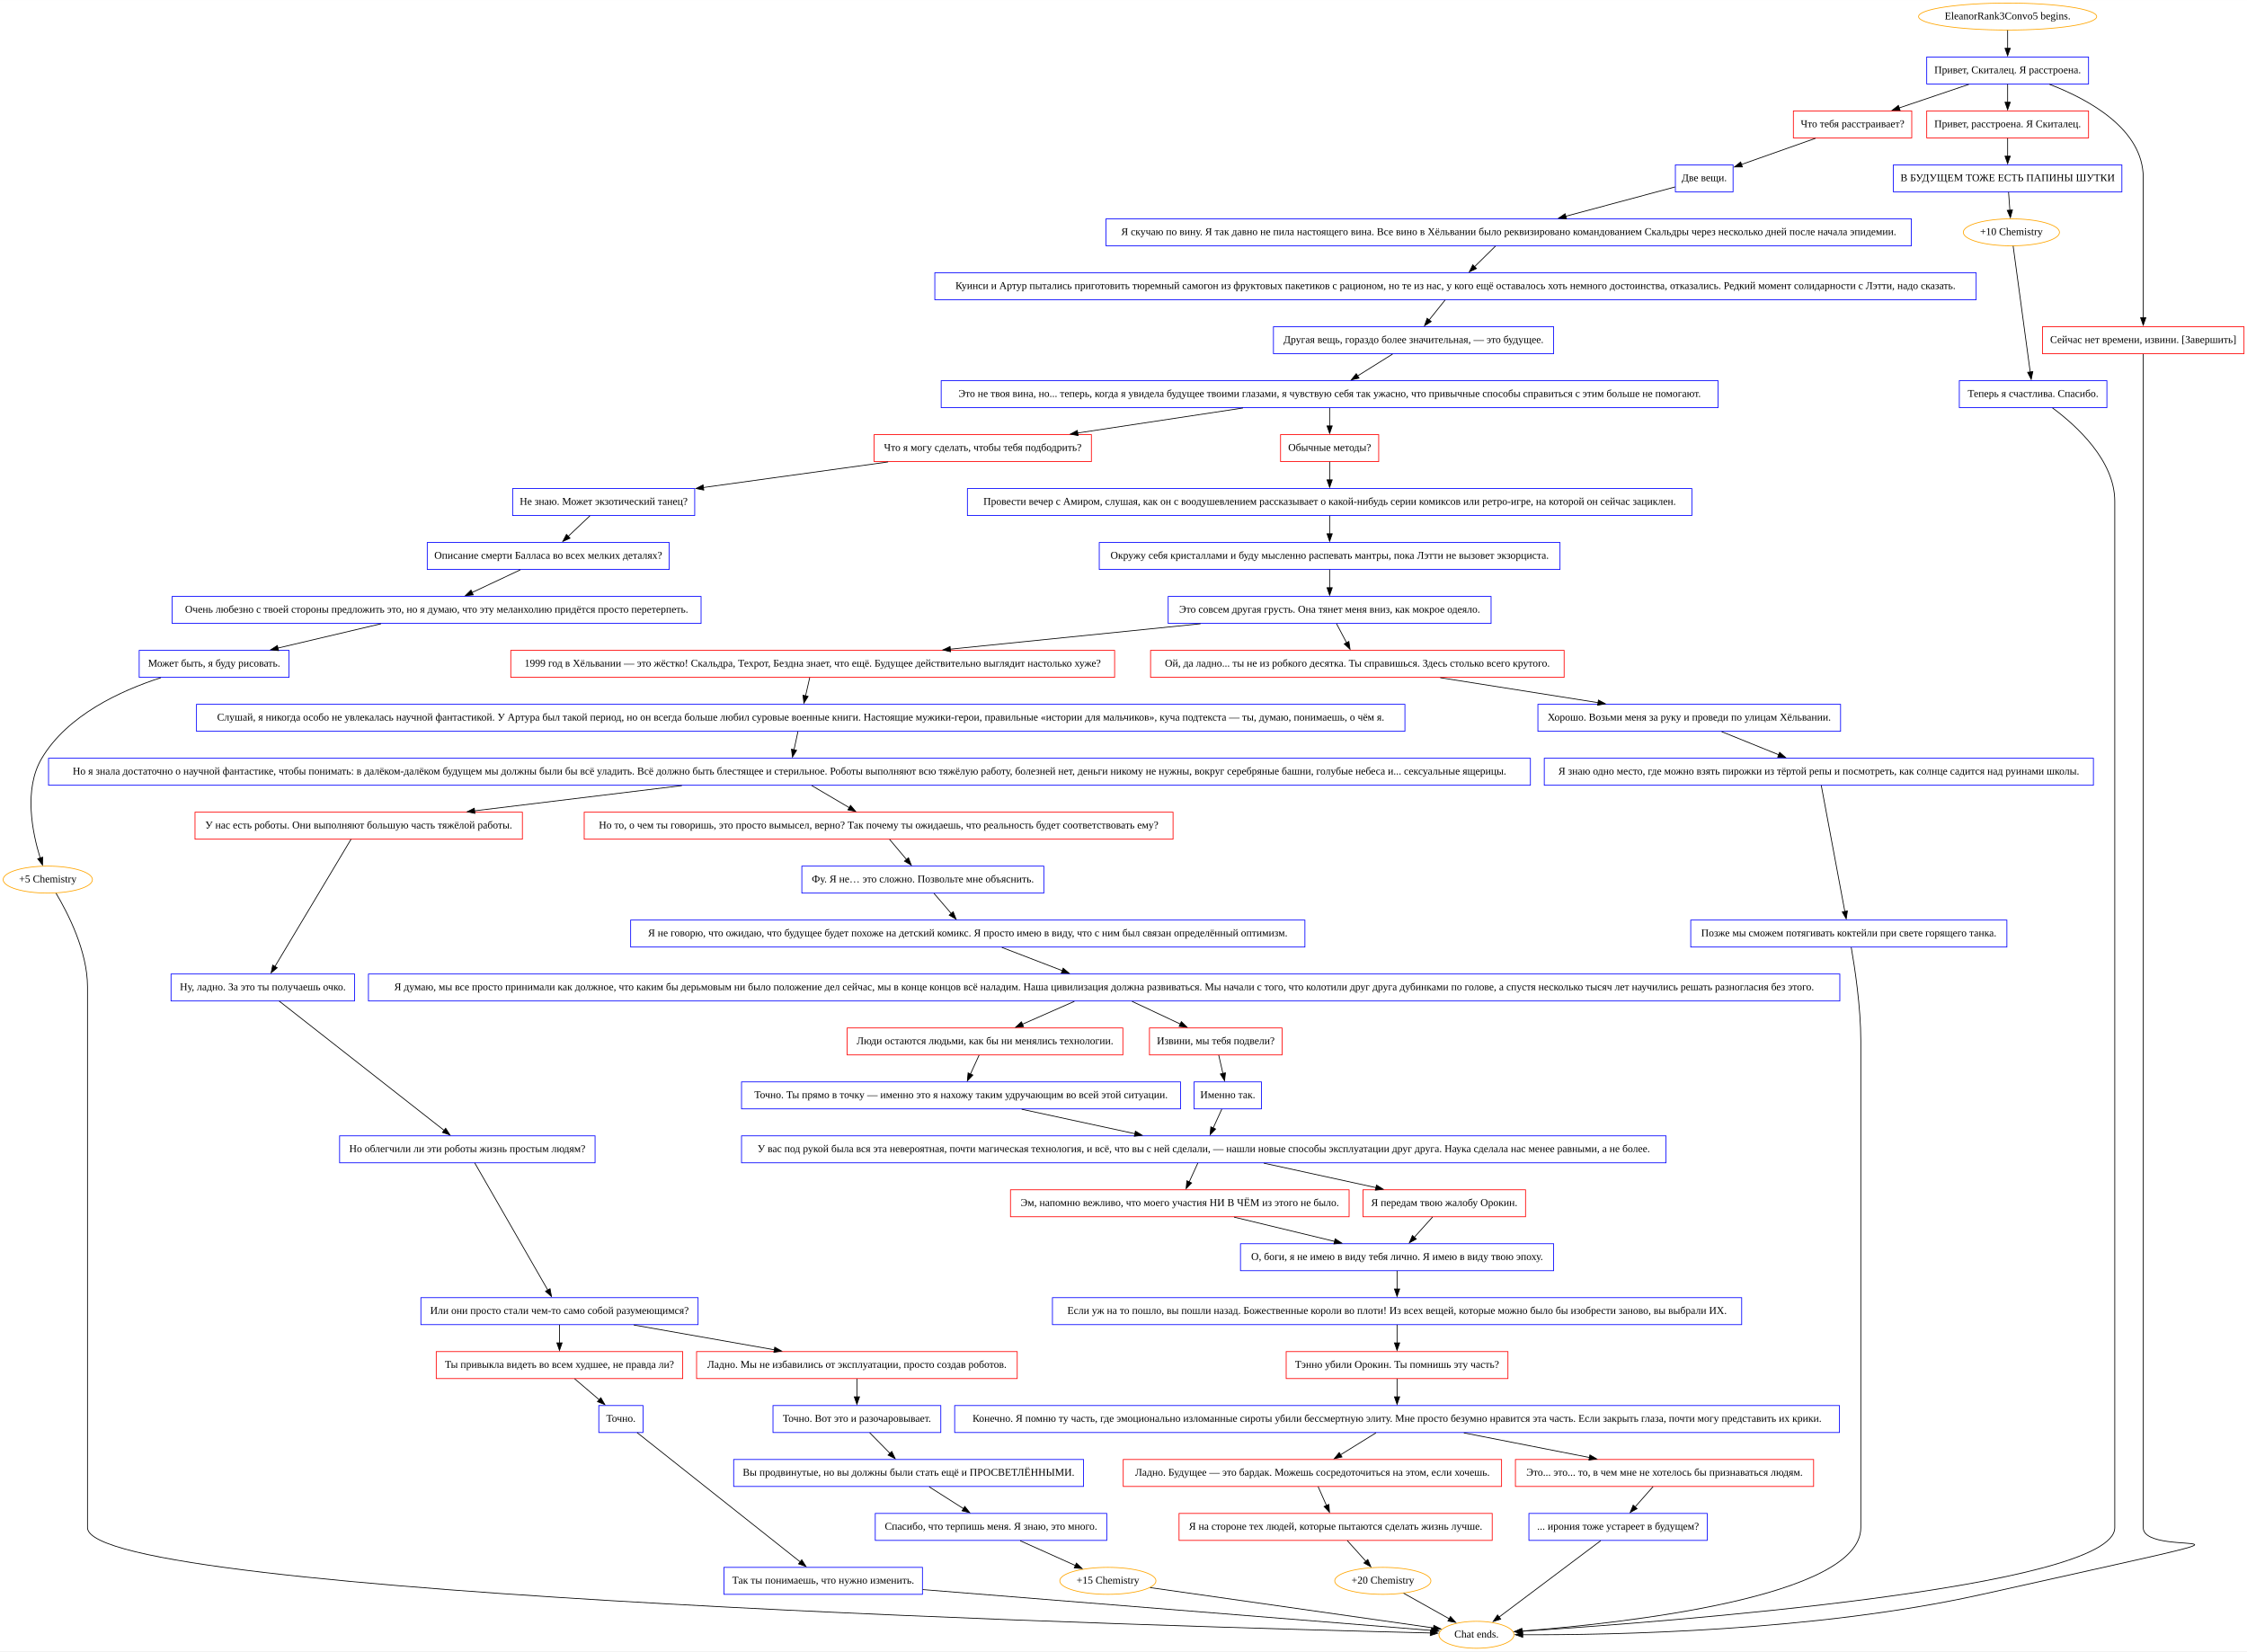
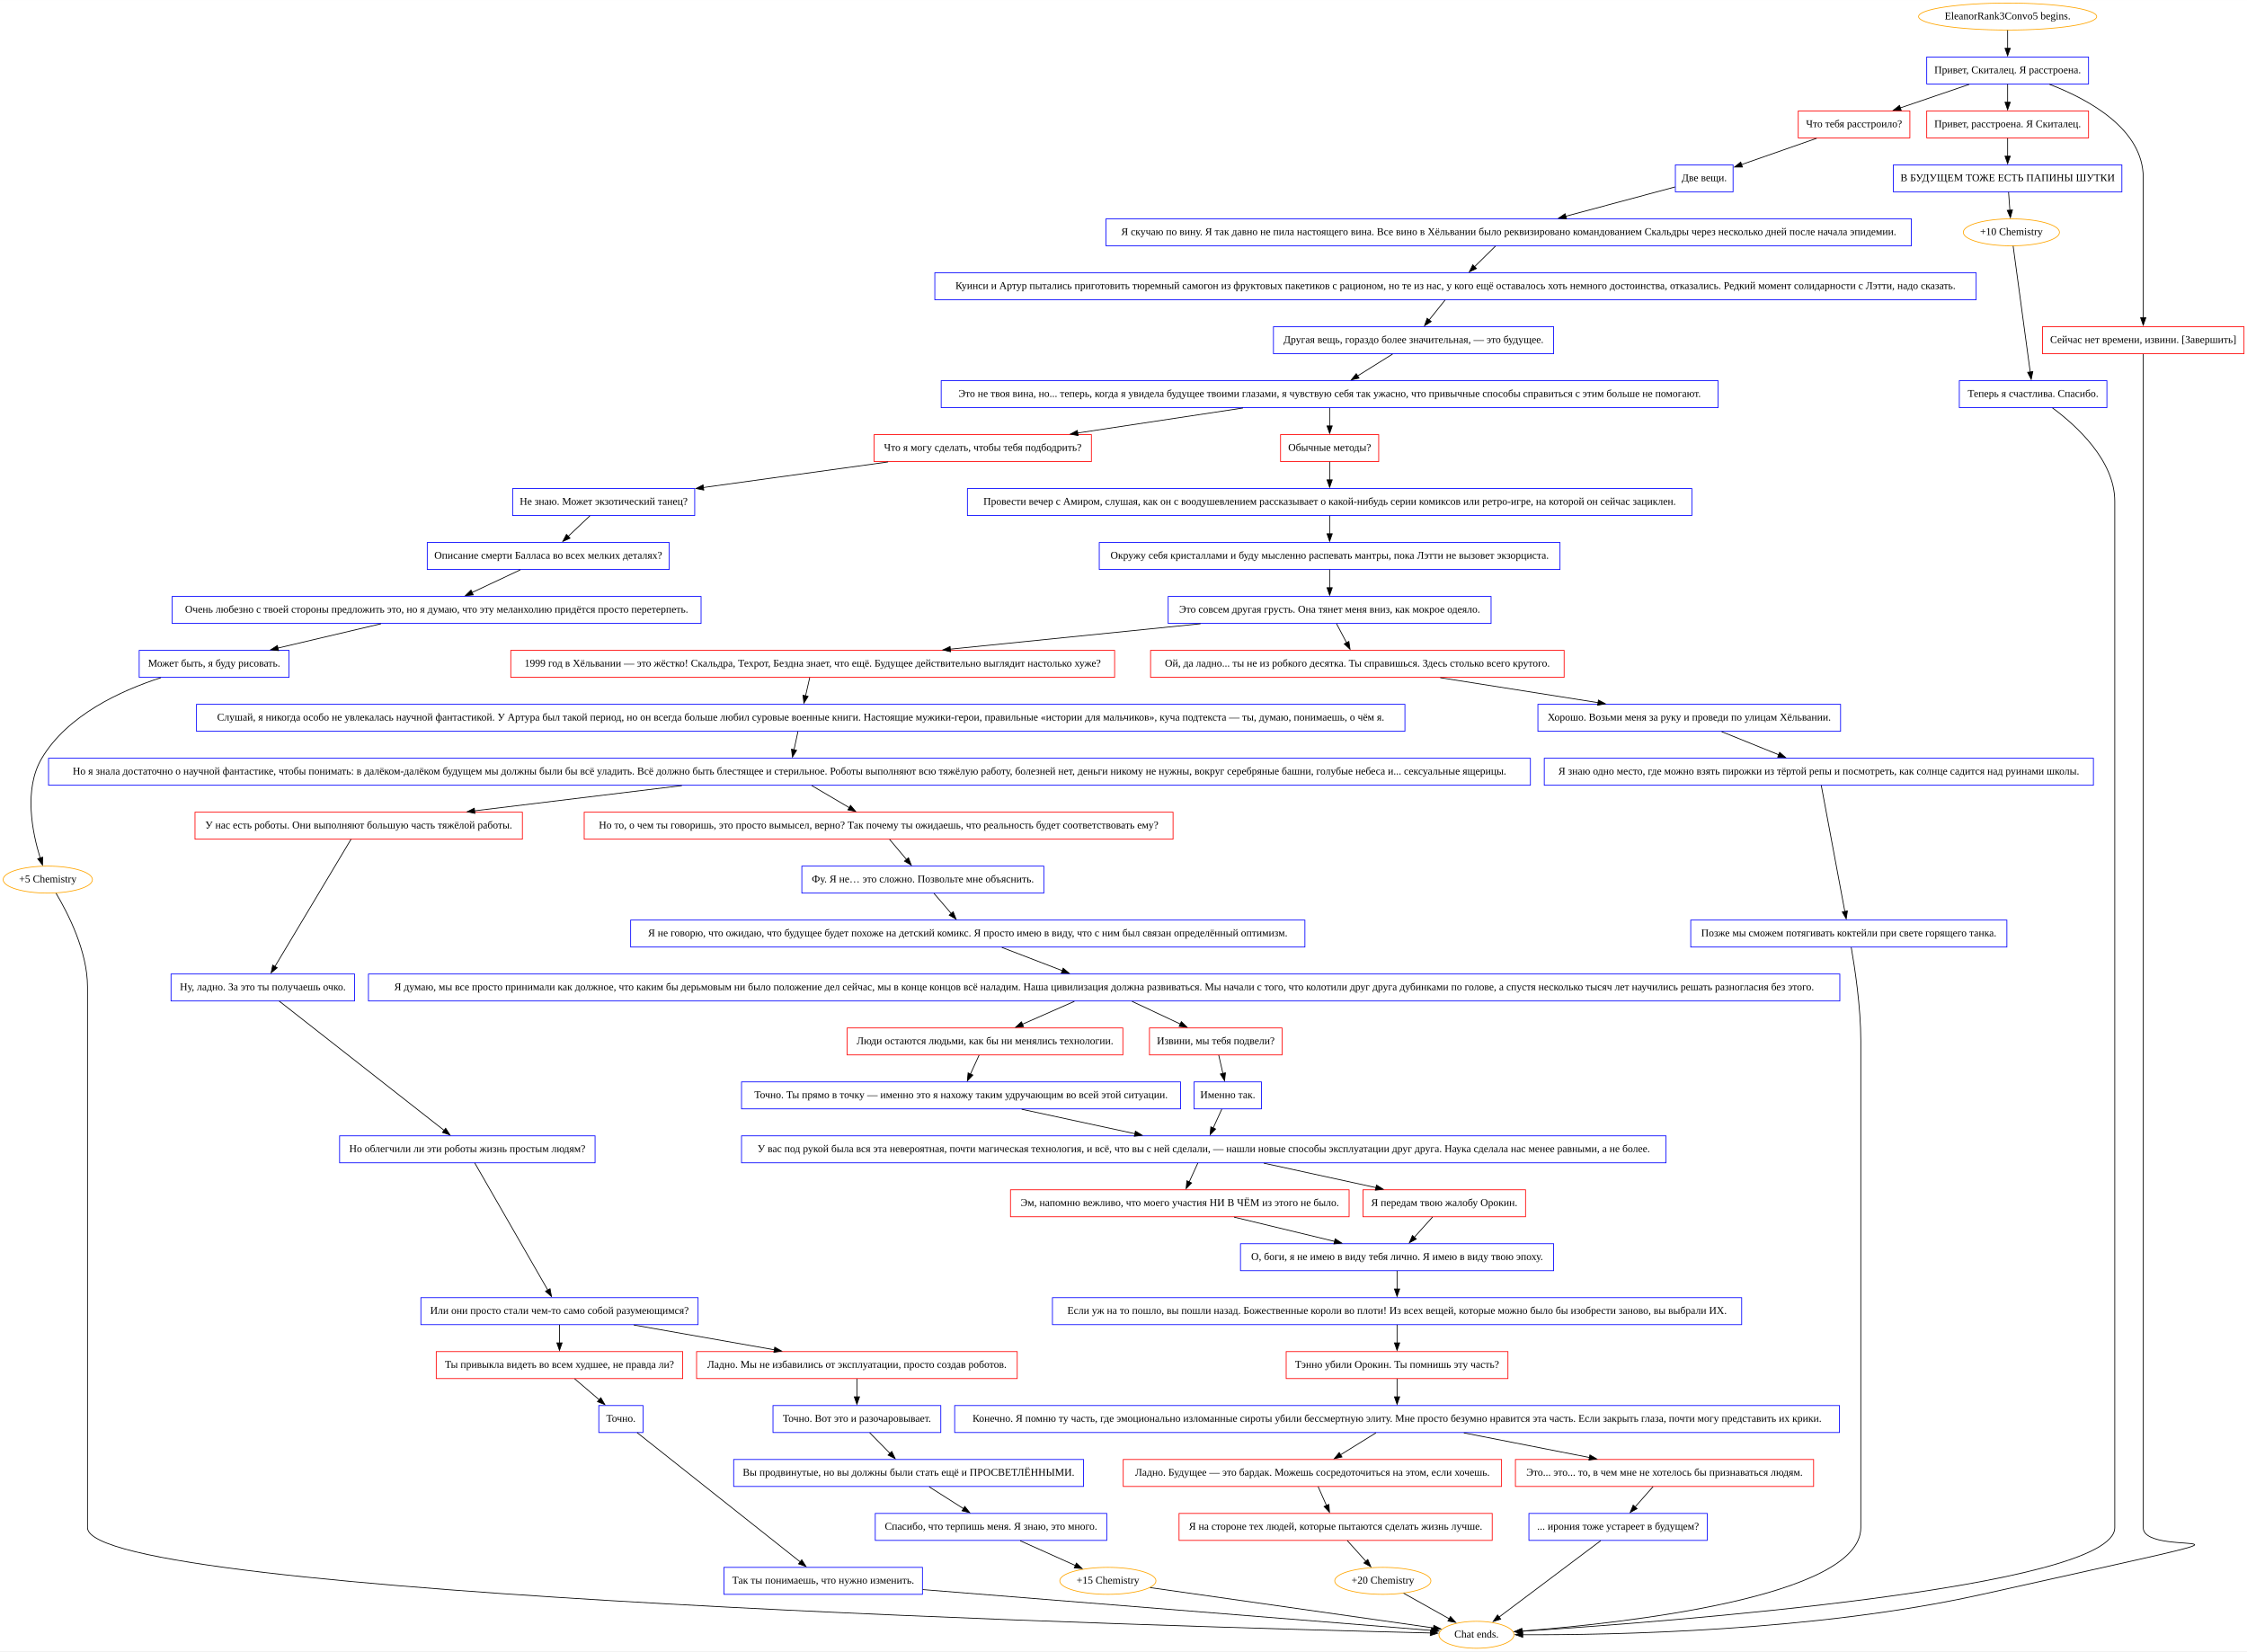
<svg xmlns="http://www.w3.org/2000/svg" width="2999pt" height="2204pt" viewBox="0.00 0.00 2999.29 2204.00">
  <g id="graph0" class="graph" transform="scale(1 1) rotate(0) translate(4 2200)">
    <polygon fill="white" stroke="none" points="-4,4 -4,-2200 2995.29,-2200 2995.29,4 -4,4" />
    <g id="node1" class="node">
      <ellipse fill="none" stroke="orange" cx="2675.79" cy="-2178" rx="118.88" ry="18" />
      <text text-anchor="middle" x="2675.79" y="-2174.3" font-family="Times New Roman,serif" font-size="14.00">EleanorRank3Convo5 begins.</text>
    </g>
    <g id="node2" class="node">
      <polygon fill="none" stroke="blue" points="2783.79,-2124 2567.79,-2124 2567.79,-2088 2783.79,-2088 2783.79,-2124" />
      <text text-anchor="middle" x="2675.79" y="-2102.3" font-family="Times New Roman,serif" font-size="14.00">Привет, Скиталец. Я расстроена.</text>
    </g>
    <g id="edge1" class="edge">
      <path fill="none" stroke="black" d="M2675.79,-2159.7C2675.79,-2152.41 2675.79,-2143.73 2675.79,-2135.54" />
      <polygon fill="black" stroke="black" points="2679.29,-2135.62 2675.79,-2125.62 2672.29,-2135.62 2679.29,-2135.62" />
    </g>
    <g id="node3" class="node">
-       <polygon fill="none" stroke="red" points="2547.79,-2052 2389.79,-2052 2389.79,-2016 2547.79,-2016 2547.79,-2052" />
-       <text text-anchor="middle" x="2468.79" y="-2030.3" font-family="Times New Roman,serif" font-size="14.00">Что тебя расстраивает?</text>
+       <polygon fill="none" stroke="red" points="2545.29,-2052 2396.29,-2052 2396.29,-2016 2545.29,-2016 2545.29,-2052" />
+       <text text-anchor="middle" x="2470.79" y="-2030.3" font-family="Times New Roman,serif" font-size="14.00">Что тебя расстроило?</text>
    </g>
    <g id="edge2" class="edge">
-       <path fill="none" stroke="black" d="M2624.09,-2087.52C2595.83,-2077.96 2560.62,-2066.05 2530.88,-2056" />
-       <polygon fill="black" stroke="black" points="2532.22,-2052.75 2521.63,-2052.87 2529.98,-2059.39 2532.22,-2052.75" />
+       <path fill="none" stroke="black" d="M2624.59,-2087.52C2596.6,-2077.96 2561.74,-2066.05 2532.28,-2056" />
+       <polygon fill="black" stroke="black" points="2533.73,-2052.79 2523.13,-2052.87 2531.46,-2059.41 2533.73,-2052.79" />
    </g>
    <g id="node4" class="node">
      <polygon fill="none" stroke="red" points="2783.79,-2052 2567.79,-2052 2567.79,-2016 2783.79,-2016 2783.79,-2052" />
      <text text-anchor="middle" x="2675.79" y="-2030.3" font-family="Times New Roman,serif" font-size="14.00">Привет, расстроена. Я Скиталец.</text>
    </g>
    <g id="edge3" class="edge">
      <path fill="none" stroke="black" d="M2675.79,-2087.7C2675.79,-2080.41 2675.79,-2071.73 2675.79,-2063.54" />
      <polygon fill="black" stroke="black" points="2679.29,-2063.62 2675.79,-2053.62 2672.29,-2063.62 2679.29,-2063.62" />
    </g>
    <g id="node5" class="node">
      <polygon fill="none" stroke="red" points="2991.29,-1764 2722.29,-1764 2722.29,-1728 2991.29,-1728 2991.29,-1764" />
      <text text-anchor="middle" x="2856.79" y="-1742.3" font-family="Times New Roman,serif" font-size="14.00">Сейчас нет времени, извини. [Завершить]</text>
    </g>
    <g id="edge4" class="edge">
      <path fill="none" stroke="black" d="M2731.58,-2087.61C2784.76,-2067.14 2856.79,-2027.5 2856.79,-1963 2856.79,-1963 2856.79,-1963 2856.79,-1889 2856.79,-1849.74 2856.79,-1804.38 2856.79,-1775.69" />
      <polygon fill="black" stroke="black" points="2860.29,-1776 2856.79,-1766 2853.29,-1776 2860.29,-1776" />
    </g>
    <g id="node6" class="node">
      <polygon fill="none" stroke="blue" points="2309.29,-1980 2232.29,-1980 2232.29,-1944 2309.29,-1944 2309.29,-1980" />
      <text text-anchor="middle" x="2270.79" y="-1958.3" font-family="Times New Roman,serif" font-size="14.00">Две вещи.</text>
    </g>
    <g id="edge5" class="edge">
-       <path fill="none" stroke="black" d="M2419.34,-2015.52C2389.15,-2004.84 2350.66,-1991.24 2320.43,-1980.55" />
-       <polygon fill="black" stroke="black" points="2321.72,-1977.29 2311.13,-1977.26 2319.39,-1983.89 2321.72,-1977.29" />
+       <path fill="none" stroke="black" d="M2420.84,-2015.52C2390.24,-2004.81 2351.21,-1991.14 2320.62,-1980.44" />
+       <polygon fill="black" stroke="black" points="2321.79,-1977.14 2311.2,-1977.14 2319.48,-1983.75 2321.79,-1977.14" />
    </g>
    <g id="node7" class="node">
      <polygon fill="none" stroke="blue" points="2828.29,-1980 2523.29,-1980 2523.29,-1944 2828.29,-1944 2828.29,-1980" />
      <text text-anchor="middle" x="2675.79" y="-1958.3" font-family="Times New Roman,serif" font-size="14.00">В БУДУЩЕМ ТОЖЕ ЕСТЬ ПАПИНЫ ШУТКИ</text>
    </g>
    <g id="edge6" class="edge">
      <path fill="none" stroke="black" d="M2675.79,-2015.7C2675.79,-2008.41 2675.79,-1999.73 2675.79,-1991.54" />
      <polygon fill="black" stroke="black" points="2679.29,-1991.62 2675.79,-1981.62 2672.29,-1991.62 2679.29,-1991.62" />
    </g>
    <g id="node8" class="node">
      <ellipse fill="none" stroke="orange" cx="1966.79" cy="-18" rx="50.09" ry="18" />
      <text text-anchor="middle" x="1966.79" y="-14.3" font-family="Times New Roman,serif" font-size="14.00">Chat ends.</text>
    </g>
    <g id="edge7" class="edge">
      <path fill="none" stroke="black" d="M2856.79,-1727.51C2856.79,-1700.71 2856.79,-1647.87 2856.79,-1603 2856.79,-1603 2856.79,-1603 2856.79,-161 2856.79,-115.46 3110.77,-176.59 2641.79,-72 2420.01,-22.54 2148.28,-17.55 2028.5,-18.08" />
      <polygon fill="black" stroke="black" points="2028.54,-14.58 2018.56,-18.14 2028.58,-21.58 2028.54,-14.58" />
    </g>
    <g id="node9" class="node">
      <polygon fill="none" stroke="blue" points="2547.29,-1908 1472.29,-1908 1472.29,-1872 2547.29,-1872 2547.29,-1908" />
      <text text-anchor="middle" x="2009.79" y="-1886.3" font-family="Times New Roman,serif" font-size="14.00">Я скучаю по вину. Я так давно не пила настоящего вина. Все вино в Хёльвании было реквизировано командованием Скальдры через несколько дней после начала эпидемии.</text>
    </g>
    <g id="edge8" class="edge">
      <path fill="none" stroke="black" d="M2232,-1950.6C2193.6,-1940.3 2133.77,-1924.25 2085.87,-1911.4" />
      <polygon fill="black" stroke="black" points="2086.93,-1908.06 2076.37,-1908.85 2085.12,-1914.83 2086.93,-1908.06" />
    </g>
    <g id="node10" class="node">
      <ellipse fill="none" stroke="orange" cx="2680.79" cy="-1890" rx="64.19" ry="18" />
      <text text-anchor="middle" x="2680.79" y="-1886.3" font-family="Times New Roman,serif" font-size="14.00">+10 Chemistry</text>
    </g>
    <g id="edge9" class="edge">
      <path fill="none" stroke="black" d="M2677.03,-1943.7C2677.55,-1936.41 2678.17,-1927.73 2678.76,-1919.54" />
      <polygon fill="black" stroke="black" points="2682.24,-1919.84 2679.47,-1909.61 2675.26,-1919.34 2682.24,-1919.84" />
    </g>
    <g id="node11" class="node">
      <polygon fill="none" stroke="blue" points="2633.79,-1836 1243.79,-1836 1243.79,-1800 2633.79,-1800 2633.79,-1836" />
      <text text-anchor="middle" x="1938.79" y="-1814.3" font-family="Times New Roman,serif" font-size="14.00">Куинси и Артур пытались приготовить тюремный самогон из фруктовых пакетиков с рационом, но те из нас, у кого ещё оставалось хоть немного достоинства, отказались. Редкий момент солидарности с Лэтти, надо сказать.</text>
    </g>
    <g id="edge10" class="edge">
      <path fill="none" stroke="black" d="M1992.24,-1871.7C1983.82,-1863.39 1973.56,-1853.28 1964.29,-1844.14" />
      <polygon fill="black" stroke="black" points="1966.8,-1841.7 1957.22,-1837.17 1961.88,-1846.68 1966.8,-1841.7" />
    </g>
    <g id="node12" class="node">
      <polygon fill="none" stroke="blue" points="2808.29,-1692 2611.29,-1692 2611.29,-1656 2808.29,-1656 2808.29,-1692" />
      <text text-anchor="middle" x="2709.79" y="-1670.3" font-family="Times New Roman,serif" font-size="14.00">Теперь я счастлива. Спасибо.</text>
    </g>
    <g id="edge11" class="edge">
      <path fill="none" stroke="black" d="M2683.12,-1871.85C2688.09,-1835.14 2699.81,-1748.66 2705.93,-1703.53" />
      <polygon fill="black" stroke="black" points="2709.38,-1704.11 2707.26,-1693.73 2702.44,-1703.17 2709.38,-1704.11" />
    </g>
    <g id="node13" class="node">
      <polygon fill="none" stroke="blue" points="2069.79,-1764 1695.79,-1764 1695.79,-1728 2069.79,-1728 2069.79,-1764" />
      <text text-anchor="middle" x="1882.79" y="-1742.3" font-family="Times New Roman,serif" font-size="14.00">Другая вещь, гораздо более значительная, — это будущее.</text>
    </g>
    <g id="edge12" class="edge">
      <path fill="none" stroke="black" d="M1924.95,-1799.7C1918.51,-1791.64 1910.71,-1781.89 1903.58,-1772.98" />
      <polygon fill="black" stroke="black" points="1906.4,-1770.91 1897.42,-1765.29 1900.94,-1775.28 1906.4,-1770.91" />
    </g>
    <g id="edge13" class="edge">
      <path fill="none" stroke="black" d="M2735.63,-1655.68C2767.86,-1631.77 2818.79,-1585.39 2818.79,-1531 2818.79,-1531 2818.79,-1531 2818.79,-161 2818.79,-80.68 2222.04,-35.34 2027.39,-22.69" />
      <polygon fill="black" stroke="black" points="2027.69,-19.2 2017.48,-22.05 2027.24,-26.19 2027.69,-19.2" />
    </g>
    <g id="node14" class="node">
      <polygon fill="none" stroke="blue" points="2289.29,-1692 1252.29,-1692 1252.29,-1656 2289.29,-1656 2289.29,-1692" />
      <text text-anchor="middle" x="1770.79" y="-1670.3" font-family="Times New Roman,serif" font-size="14.00">Это не твоя вина, но... теперь, когда я увидела будущее твоими глазами, я чувствую себя так ужасно, что привычные способы справиться с этим больше не помогают.</text>
    </g>
    <g id="edge14" class="edge">
      <path fill="none" stroke="black" d="M1854.82,-1727.52C1840.68,-1718.68 1823.33,-1707.84 1808.08,-1698.3" />
      <polygon fill="black" stroke="black" points="1810.03,-1695.39 1799.7,-1693.06 1806.32,-1701.33 1810.03,-1695.39" />
    </g>
    <g id="node15" class="node">
      <polygon fill="none" stroke="red" points="1452.79,-1620 1162.79,-1620 1162.79,-1584 1452.79,-1584 1452.79,-1620" />
      <text text-anchor="middle" x="1307.79" y="-1598.3" font-family="Times New Roman,serif" font-size="14.00">Что я могу сделать, чтобы тебя подбодрить?</text>
    </g>
    <g id="edge15" class="edge">
      <path fill="none" stroke="black" d="M1655.15,-1655.52C1588.05,-1645.37 1503.43,-1632.58 1434.52,-1622.16" />
      <polygon fill="black" stroke="black" points="1435.07,-1618.7 1424.66,-1620.67 1434.02,-1625.62 1435.07,-1618.7" />
    </g>
    <g id="node16" class="node">
      <polygon fill="none" stroke="red" points="1836.29,-1620 1705.29,-1620 1705.29,-1584 1836.29,-1584 1836.29,-1620" />
      <text text-anchor="middle" x="1770.79" y="-1598.3" font-family="Times New Roman,serif" font-size="14.00">Обычные методы?</text>
    </g>
    <g id="edge16" class="edge">
      <path fill="none" stroke="black" d="M1770.79,-1655.7C1770.79,-1648.41 1770.79,-1639.73 1770.79,-1631.54" />
      <polygon fill="black" stroke="black" points="1774.29,-1631.62 1770.79,-1621.62 1767.29,-1631.62 1774.29,-1631.62" />
    </g>
    <g id="node17" class="node">
      <polygon fill="none" stroke="blue" points="923.29,-1548 680.29,-1548 680.29,-1512 923.29,-1512 923.29,-1548" />
      <text text-anchor="middle" x="801.79" y="-1526.3" font-family="Times New Roman,serif" font-size="14.00">Не знаю. Может экзотический танец?</text>
    </g>
    <g id="edge17" class="edge">
      <path fill="none" stroke="black" d="M1181.41,-1583.52C1106.22,-1573.11 1010.93,-1559.93 934.63,-1549.38" />
      <polygon fill="black" stroke="black" points="935.4,-1545.95 925.01,-1548.05 934.44,-1552.88 935.4,-1545.95" />
    </g>
    <g id="node18" class="node">
      <polygon fill="none" stroke="blue" points="2254.29,-1548 1287.29,-1548 1287.29,-1512 2254.29,-1512 2254.29,-1548" />
      <text text-anchor="middle" x="1770.79" y="-1526.3" font-family="Times New Roman,serif" font-size="14.00">Провести вечер с Амиром, слушая, как он с воодушевлением рассказывает о какой-нибудь серии комиксов или ретро-игре, на которой он сейчас зациклен.</text>
    </g>
    <g id="edge18" class="edge">
      <path fill="none" stroke="black" d="M1770.79,-1583.7C1770.79,-1576.41 1770.79,-1567.73 1770.79,-1559.54" />
      <polygon fill="black" stroke="black" points="1774.29,-1559.62 1770.79,-1549.62 1767.29,-1559.62 1774.29,-1559.62" />
    </g>
    <g id="node19" class="node">
      <polygon fill="none" stroke="blue" points="889.29,-1476 566.29,-1476 566.29,-1440 889.29,-1440 889.29,-1476" />
      <text text-anchor="middle" x="727.79" y="-1454.3" font-family="Times New Roman,serif" font-size="14.00">Описание смерти Балласа во всех мелких деталях?</text>
    </g>
    <g id="edge19" class="edge">
      <path fill="none" stroke="black" d="M783.5,-1511.7C774.7,-1503.37 763.97,-1493.22 754.29,-1484.07" />
      <polygon fill="black" stroke="black" points="756.9,-1481.72 747.23,-1477.39 752.09,-1486.8 756.9,-1481.72" />
    </g>
    <g id="node20" class="node">
      <polygon fill="none" stroke="blue" points="2078.29,-1476 1463.29,-1476 1463.29,-1440 2078.29,-1440 2078.29,-1476" />
      <text text-anchor="middle" x="1770.79" y="-1454.3" font-family="Times New Roman,serif" font-size="14.00">Окружу себя кристаллами и буду мысленно распевать мантры, пока Лэтти не вызовет экзорциста.</text>
    </g>
    <g id="edge20" class="edge">
      <path fill="none" stroke="black" d="M1770.79,-1511.7C1770.79,-1504.41 1770.79,-1495.73 1770.79,-1487.54" />
      <polygon fill="black" stroke="black" points="1774.29,-1487.62 1770.79,-1477.62 1767.29,-1487.62 1774.29,-1487.62" />
    </g>
    <g id="node21" class="node">
      <polygon fill="none" stroke="blue" points="931.79,-1404 225.79,-1404 225.79,-1368 931.79,-1368 931.79,-1404" />
      <text text-anchor="middle" x="578.79" y="-1382.3" font-family="Times New Roman,serif" font-size="14.00">Очень любезно с твоей стороны предложить это, но я думаю, что эту меланхолию придётся просто перетерпеть.</text>
    </g>
    <g id="edge21" class="edge">
      <path fill="none" stroke="black" d="M690.58,-1439.52C671.04,-1430.34 646.89,-1418.99 626.04,-1409.2" />
      <polygon fill="black" stroke="black" points="627.7,-1406.11 617.16,-1405.03 624.73,-1412.45 627.7,-1406.11" />
    </g>
    <g id="node22" class="node">
      <polygon fill="none" stroke="blue" points="1986.29,-1404 1555.29,-1404 1555.29,-1368 1986.29,-1368 1986.29,-1404" />
      <text text-anchor="middle" x="1770.79" y="-1382.3" font-family="Times New Roman,serif" font-size="14.00">Это совсем другая грусть. Она тянет меня вниз, как мокрое одеяло.</text>
    </g>
    <g id="edge22" class="edge">
      <path fill="none" stroke="black" d="M1770.79,-1439.7C1770.79,-1432.41 1770.79,-1423.73 1770.79,-1415.54" />
      <polygon fill="black" stroke="black" points="1774.29,-1415.62 1770.79,-1405.62 1767.29,-1415.62 1774.29,-1415.62" />
    </g>
    <g id="node23" class="node">
      <polygon fill="none" stroke="blue" points="381.79,-1332 181.79,-1332 181.79,-1296 381.79,-1296 381.79,-1332" />
      <text text-anchor="middle" x="281.79" y="-1310.3" font-family="Times New Roman,serif" font-size="14.00">Может быть, я буду рисовать.</text>
    </g>
    <g id="edge23" class="edge">
      <path fill="none" stroke="black" d="M504.62,-1367.52C462.81,-1357.66 410.42,-1345.31 366.94,-1335.07" />
      <polygon fill="black" stroke="black" points="367.81,-1331.68 357.27,-1332.79 366.2,-1338.49 367.81,-1331.68" />
    </g>
    <g id="node24" class="node">
      <polygon fill="none" stroke="red" points="1483.79,-1332 677.79,-1332 677.79,-1296 1483.79,-1296 1483.79,-1332" />
      <text text-anchor="middle" x="1080.79" y="-1310.3" font-family="Times New Roman,serif" font-size="14.00">1999 год в Хёльвании — это жёстко! Скальдра, Техрот, Бездна знает, что ещё. Будущее действительно выглядит настолько хуже?</text>
    </g>
    <g id="edge24" class="edge">
      <path fill="none" stroke="black" d="M1598.46,-1367.52C1496.69,-1357.19 1367.91,-1344.13 1264.25,-1333.61" />
      <polygon fill="black" stroke="black" points="1264.83,-1330.15 1254.53,-1332.63 1264.13,-1337.12 1264.83,-1330.15" />
    </g>
    <g id="node25" class="node">
      <polygon fill="none" stroke="red" points="2083.79,-1332 1531.79,-1332 1531.79,-1296 2083.79,-1296 2083.79,-1332" />
      <text text-anchor="middle" x="1807.79" y="-1310.3" font-family="Times New Roman,serif" font-size="14.00">Ой, да ладно... ты не из робкого десятка. Ты справишься. Здесь столько всего крутого.</text>
    </g>
    <g id="edge25" class="edge">
      <path fill="none" stroke="black" d="M1779.94,-1367.7C1784.02,-1359.98 1788.92,-1350.71 1793.46,-1342.11" />
      <polygon fill="black" stroke="black" points="1796.47,-1343.92 1798.05,-1333.44 1790.28,-1340.65 1796.47,-1343.92" />
    </g>
    <g id="node26" class="node">
      <ellipse fill="none" stroke="orange" cx="59.79" cy="-1026" rx="59.59" ry="18" />
      <text text-anchor="middle" x="59.79" y="-1022.3" font-family="Times New Roman,serif" font-size="14.00">+5 Chemistry</text>
    </g>
    <g id="edge26" class="edge">
      <path fill="none" stroke="black" d="M210.78,-1295.54C156.71,-1278.11 85.94,-1245.42 51.79,-1188 27.25,-1146.72 39.2,-1088.44 49.76,-1054.5" />
      <polygon fill="black" stroke="black" points="52.94,-1056.01 52.75,-1045.42 46.29,-1053.82 52.94,-1056.01" />
    </g>
    <g id="node27" class="node">
      <polygon fill="none" stroke="blue" points="1871.29,-1260 258.29,-1260 258.29,-1224 1871.29,-1224 1871.29,-1260" />
      <text text-anchor="middle" x="1064.79" y="-1238.3" font-family="Times New Roman,serif" font-size="14.00">Слушай, я никогда особо не увлекалась научной фантастикой. У Артура был такой период, но он всегда больше любил суровые военные книги. Настоящие мужики-герои, правильные «истории для мальчиков», куча подтекста — ты, думаю, понимаешь, о чём я.</text>
    </g>
    <g id="edge27" class="edge">
      <path fill="none" stroke="black" d="M1076.84,-1295.7C1075.15,-1288.32 1073.14,-1279.52 1071.25,-1271.25" />
      <polygon fill="black" stroke="black" points="1074.68,-1270.55 1069.04,-1261.58 1067.86,-1272.11 1074.68,-1270.55" />
    </g>
    <g id="node28" class="node">
      <polygon fill="none" stroke="blue" points="2452.79,-1260 2048.79,-1260 2048.79,-1224 2452.79,-1224 2452.79,-1260" />
      <text text-anchor="middle" x="2250.79" y="-1238.3" font-family="Times New Roman,serif" font-size="14.00">Хорошо. Возьми меня за руку и проведи по улицам Хёльвании.</text>
    </g>
    <g id="edge28" class="edge">
      <path fill="none" stroke="black" d="M1918.44,-1295.52C1982.52,-1285.39 2063.27,-1272.63 2129.13,-1262.22" />
      <polygon fill="black" stroke="black" points="2129.58,-1265.7 2138.91,-1260.68 2128.49,-1258.78 2129.58,-1265.7" />
    </g>
    <g id="edge29" class="edge">
      <path fill="none" stroke="black" d="M70.78,-1007.84C86.3,-981.89 112.79,-930.63 112.79,-883 112.79,-883 112.79,-883 112.79,-161 112.79,-68.97 1584.14,-28.22 1905.35,-20.42" />
      <polygon fill="black" stroke="black" points="1905.3,-23.92 1915.21,-20.18 1905.13,-16.92 1905.3,-23.92" />
    </g>
    <g id="node29" class="node">
      <polygon fill="none" stroke="blue" points="2038.79,-1188 60.79,-1188 60.79,-1152 2038.79,-1152 2038.79,-1188" />
      <text text-anchor="middle" x="1049.79" y="-1166.3" font-family="Times New Roman,serif" font-size="14.00">Но я знала достаточно о научной фантастике, чтобы понимать: в далёком-далёком будущем мы должны были бы всё уладить. Всё должно быть блестящее и стерильное. Роботы выполняют всю тяжёлую работу, болезней нет, деньги никому не нужны, вокруг серебряные башни, голубые небеса и... сексуальные ящерицы.</text>
    </g>
    <g id="edge30" class="edge">
      <path fill="none" stroke="black" d="M1061.09,-1223.7C1059.51,-1216.32 1057.62,-1207.52 1055.85,-1199.25" />
      <polygon fill="black" stroke="black" points="1059.29,-1198.63 1053.78,-1189.58 1052.45,-1200.1 1059.29,-1198.63" />
    </g>
    <g id="node30" class="node">
      <polygon fill="none" stroke="blue" points="2790.29,-1188 2057.29,-1188 2057.29,-1152 2790.29,-1152 2790.29,-1188" />
      <text text-anchor="middle" x="2423.79" y="-1166.3" font-family="Times New Roman,serif" font-size="14.00">Я знаю одно место, где можно взять пирожки из тёртой репы и посмотреть, как солнце садится над руинами школы.</text>
    </g>
    <g id="edge31" class="edge">
      <path fill="none" stroke="black" d="M2294,-1223.52C2317.11,-1214.17 2345.76,-1202.57 2370.26,-1192.66" />
      <polygon fill="black" stroke="black" points="2371.48,-1195.94 2379.43,-1188.95 2368.85,-1189.46 2371.48,-1195.94" />
    </g>
    <g id="node31" class="node">
      <polygon fill="none" stroke="red" points="693.29,-1116 256.29,-1116 256.29,-1080 693.29,-1080 693.29,-1116" />
      <text text-anchor="middle" x="474.79" y="-1094.3" font-family="Times New Roman,serif" font-size="14.00">У нас есть роботы. Они выполняют большую часть тяжёлой работы.</text>
    </g>
    <g id="edge32" class="edge">
      <path fill="none" stroke="black" d="M906.18,-1151.52C821.89,-1141.26 715.37,-1128.29 629.27,-1117.81" />
      <polygon fill="black" stroke="black" points="629.92,-1114.36 619.57,-1116.63 629.08,-1121.31 629.92,-1114.36" />
    </g>
    <g id="node32" class="node">
      <polygon fill="none" stroke="red" points="1561.79,-1116 775.79,-1116 775.79,-1080 1561.79,-1080 1561.79,-1116" />
      <text text-anchor="middle" x="1168.79" y="-1094.3" font-family="Times New Roman,serif" font-size="14.00">Но то, о чем ты говоришь, это просто вымысел, верно? Так почему ты ожидаешь, что реальность будет соответствовать ему?</text>
    </g>
    <g id="edge33" class="edge">
      <path fill="none" stroke="black" d="M1079.52,-1151.52C1094.68,-1142.6 1113.32,-1131.63 1129.64,-1122.03" />
      <polygon fill="black" stroke="black" points="1131.3,-1125.11 1138.15,-1117.03 1127.75,-1119.08 1131.3,-1125.11" />
    </g>
    <g id="node33" class="node">
      <polygon fill="none" stroke="blue" points="2674.79,-972 2252.79,-972 2252.79,-936 2674.79,-936 2674.79,-972" />
      <text text-anchor="middle" x="2463.79" y="-950.3" font-family="Times New Roman,serif" font-size="14.00">Позже мы сможем потягивать коктейли при свете горящего танка.</text>
    </g>
    <g id="edge34" class="edge">
      <path fill="none" stroke="black" d="M2427,-1151.85C2433.86,-1115.14 2450.03,-1028.66 2458.46,-983.53" />
      <polygon fill="black" stroke="black" points="2461.9,-984.19 2460.3,-973.72 2455.02,-982.91 2461.9,-984.19" />
    </g>
    <g id="node34" class="node">
      <polygon fill="none" stroke="blue" points="469.29,-900 224.29,-900 224.29,-864 469.29,-864 469.29,-900" />
      <text text-anchor="middle" x="346.79" y="-878.3" font-family="Times New Roman,serif" font-size="14.00">Ну, ладно. За это ты получаешь очко.</text>
    </g>
    <g id="edge35" class="edge">
      <path fill="none" stroke="black" d="M464.54,-1079.85C442.35,-1042.75 389.75,-954.81 363.01,-910.1" />
      <polygon fill="black" stroke="black" points="366.02,-908.32 357.88,-901.53 360.01,-911.91 366.02,-908.32" />
    </g>
    <g id="node35" class="node">
      <polygon fill="none" stroke="blue" points="1389.29,-1044 1066.29,-1044 1066.29,-1008 1389.29,-1008 1389.29,-1044" />
      <text text-anchor="middle" x="1227.79" y="-1022.3" font-family="Times New Roman,serif" font-size="14.00">Фу. Я не… это сложно. Позвольте мне объяснить.</text>
    </g>
    <g id="edge36" class="edge">
      <path fill="none" stroke="black" d="M1183.38,-1079.7C1190.24,-1071.56 1198.56,-1061.69 1206.13,-1052.7" />
      <polygon fill="black" stroke="black" points="1208.63,-1055.16 1212.4,-1045.26 1203.28,-1050.65 1208.63,-1055.16" />
    </g>
    <g id="edge37" class="edge">
      <path fill="none" stroke="black" d="M2467.03,-935.58C2471.71,-908.87 2479.79,-856.15 2479.79,-811 2479.79,-811 2479.79,-811 2479.79,-161 2479.79,-68.06 2163.11,-33.51 2027.38,-22.96" />
      <polygon fill="black" stroke="black" points="2027.73,-19.48 2017.49,-22.22 2027.2,-26.46 2027.73,-19.48" />
    </g>
    <g id="node36" class="node">
      <polygon fill="none" stroke="blue" points="790.29,-684 449.29,-684 449.29,-648 790.29,-648 790.29,-684" />
      <text text-anchor="middle" x="619.79" y="-662.3" font-family="Times New Roman,serif" font-size="14.00">Но облегчили ли эти роботы жизнь простым людям?</text>
    </g>
    <g id="edge38" class="edge">
      <path fill="none" stroke="black" d="M368.67,-863.85C417,-825.97 532.95,-735.08 588.75,-691.33" />
      <polygon fill="black" stroke="black" points="590.91,-694.09 596.62,-685.17 586.59,-688.58 590.91,-694.09" />
    </g>
    <g id="node37" class="node">
      <polygon fill="none" stroke="blue" points="1737.79,-972 837.79,-972 837.79,-936 1737.79,-936 1737.79,-972" />
      <text text-anchor="middle" x="1287.79" y="-950.3" font-family="Times New Roman,serif" font-size="14.00">Я не говорю, что ожидаю, что будущее будет похоже на детский комикс. Я просто имею в виду, что с ним был связан определённый оптимизм.</text>
    </g>
    <g id="edge39" class="edge">
      <path fill="none" stroke="black" d="M1242.63,-1007.7C1249.6,-999.56 1258.06,-989.69 1265.77,-980.7" />
      <polygon fill="black" stroke="black" points="1268.3,-983.12 1272.15,-973.25 1262.98,-978.57 1268.3,-983.12" />
    </g>
    <g id="node38" class="node">
      <polygon fill="none" stroke="blue" points="927.79,-468 557.79,-468 557.79,-432 927.79,-432 927.79,-468" />
      <text text-anchor="middle" x="742.79" y="-446.3" font-family="Times New Roman,serif" font-size="14.00">Или они просто стали чем-то само собой разумеющимся?</text>
    </g>
    <g id="edge40" class="edge">
      <path fill="none" stroke="black" d="M629.65,-647.85C650.97,-610.75 701.52,-522.81 727.22,-478.1" />
      <polygon fill="black" stroke="black" points="730.19,-479.96 732.14,-469.54 724.12,-476.47 730.19,-479.96" />
    </g>
    <g id="node39" class="node">
      <polygon fill="none" stroke="blue" points="2451.79,-900 487.79,-900 487.79,-864 2451.79,-864 2451.79,-900" />
      <text text-anchor="middle" x="1469.79" y="-878.3" font-family="Times New Roman,serif" font-size="14.00">Я думаю, мы все просто принимали как должное, что каким бы дерьмовым ни было положение дел сейчас, мы в конце концов всё наладим. Наша цивилизация должна развиваться. Мы начали с того, что колотили друг друга дубинками по голове, а спустя несколько тысяч лет научились решать разногласия без этого.</text>
    </g>
    <g id="edge41" class="edge">
      <path fill="none" stroke="black" d="M1333.25,-935.52C1357.77,-926.08 1388.24,-914.37 1414.17,-904.39" />
      <polygon fill="black" stroke="black" points="1415.11,-907.78 1423.19,-900.93 1412.6,-901.25 1415.11,-907.78" />
    </g>
    <g id="node40" class="node">
      <polygon fill="none" stroke="red" points="907.29,-396 578.29,-396 578.29,-360 907.29,-360 907.29,-396" />
      <text text-anchor="middle" x="742.79" y="-374.3" font-family="Times New Roman,serif" font-size="14.00">Ты привыкла видеть во всем худшее, не правда ли?</text>
    </g>
    <g id="edge42" class="edge">
      <path fill="none" stroke="black" d="M742.79,-431.7C742.79,-424.41 742.79,-415.73 742.79,-407.54" />
      <polygon fill="black" stroke="black" points="746.29,-407.62 742.79,-397.62 739.29,-407.62 746.29,-407.62" />
    </g>
    <g id="node41" class="node">
      <polygon fill="none" stroke="red" points="1353.79,-396 925.79,-396 925.79,-360 1353.79,-360 1353.79,-396" />
      <text text-anchor="middle" x="1139.79" y="-374.3" font-family="Times New Roman,serif" font-size="14.00">Ладно. Мы не избавились от эксплуатации, просто создав роботов.</text>
    </g>
    <g id="edge43" class="edge">
      <path fill="none" stroke="black" d="M841.95,-431.52C899.02,-421.45 970.85,-408.79 1029.67,-398.42" />
      <polygon fill="black" stroke="black" points="1030.14,-401.89 1039.38,-396.71 1028.93,-394.99 1030.14,-401.89" />
    </g>
    <g id="node42" class="node">
      <polygon fill="none" stroke="red" points="1494.79,-828 1126.79,-828 1126.79,-792 1494.79,-792 1494.79,-828" />
      <text text-anchor="middle" x="1310.79" y="-806.3" font-family="Times New Roman,serif" font-size="14.00">Люди остаются людьми, как бы ни менялись технологии.</text>
    </g>
    <g id="edge44" class="edge">
      <path fill="none" stroke="black" d="M1430.08,-863.52C1409.04,-854.25 1382.99,-842.78 1360.6,-832.93" />
      <polygon fill="black" stroke="black" points="1362.22,-829.82 1351.66,-828.99 1359.4,-836.22 1362.22,-829.82" />
    </g>
    <g id="node43" class="node">
      <polygon fill="none" stroke="red" points="1707.29,-828 1530.29,-828 1530.29,-792 1707.29,-792 1707.29,-828" />
      <text text-anchor="middle" x="1618.79" y="-806.3" font-family="Times New Roman,serif" font-size="14.00">Извини, мы тебя подвели?</text>
    </g>
    <g id="edge45" class="edge">
      <path fill="none" stroke="black" d="M1507.01,-863.52C1526.55,-854.34 1550.7,-842.99 1571.55,-833.2" />
      <polygon fill="black" stroke="black" points="1572.86,-836.45 1580.43,-829.03 1569.89,-830.11 1572.86,-836.45" />
    </g>
    <g id="node44" class="node">
      <polygon fill="none" stroke="blue" points="854.29,-324 795.29,-324 795.29,-288 854.29,-288 854.29,-324" />
      <text text-anchor="middle" x="824.79" y="-302.3" font-family="Times New Roman,serif" font-size="14.00">Точно.</text>
    </g>
    <g id="edge46" class="edge">
      <path fill="none" stroke="black" d="M763.06,-359.7C772.92,-351.28 784.95,-341.02 795.75,-331.79" />
      <polygon fill="black" stroke="black" points="797.99,-334.48 803.32,-325.33 793.44,-329.16 797.99,-334.48" />
    </g>
    <g id="node45" class="node">
      <polygon fill="none" stroke="blue" points="1251.79,-324 1027.79,-324 1027.79,-288 1251.79,-288 1251.79,-324" />
      <text text-anchor="middle" x="1139.79" y="-302.3" font-family="Times New Roman,serif" font-size="14.00">Точно. Вот это и разочаровывает.</text>
    </g>
    <g id="edge47" class="edge">
      <path fill="none" stroke="black" d="M1139.79,-359.7C1139.79,-352.41 1139.79,-343.73 1139.79,-335.54" />
      <polygon fill="black" stroke="black" points="1143.29,-335.62 1139.79,-325.62 1136.29,-335.62 1143.29,-335.62" />
    </g>
    <g id="node46" class="node">
      <polygon fill="none" stroke="blue" points="1571.79,-756 985.79,-756 985.79,-720 1571.79,-720 1571.79,-756" />
      <text text-anchor="middle" x="1278.79" y="-734.3" font-family="Times New Roman,serif" font-size="14.00">Точно. Ты прямо в точку — именно это я нахожу таким удручающим во всей этой ситуации.</text>
    </g>
    <g id="edge48" class="edge">
      <path fill="none" stroke="black" d="M1302.88,-791.7C1299.4,-784.07 1295.21,-774.92 1291.32,-766.4" />
      <polygon fill="black" stroke="black" points="1294.58,-765.12 1287.24,-757.48 1288.22,-768.03 1294.58,-765.12" />
    </g>
    <g id="node47" class="node">
      <polygon fill="none" stroke="blue" points="1679.79,-756 1589.79,-756 1589.79,-720 1679.79,-720 1679.79,-756" />
      <text text-anchor="middle" x="1634.79" y="-734.3" font-family="Times New Roman,serif" font-size="14.00">Именно так.</text>
    </g>
    <g id="edge49" class="edge">
      <path fill="none" stroke="black" d="M1622.75,-791.7C1624.44,-784.32 1626.45,-775.52 1628.34,-767.25" />
      <polygon fill="black" stroke="black" points="1631.73,-768.11 1630.55,-757.58 1624.91,-766.55 1631.73,-768.11" />
    </g>
    <g id="node48" class="node">
      <polygon fill="none" stroke="blue" points="1227.29,-108 962.29,-108 962.29,-72 1227.29,-72 1227.29,-108" />
      <text text-anchor="middle" x="1094.79" y="-86.3" font-family="Times New Roman,serif" font-size="14.00">Так ты понимаешь, что нужно изменить.</text>
    </g>
    <g id="edge50" class="edge">
      <path fill="none" stroke="black" d="M846.43,-287.85C894.22,-249.97 1008.9,-159.08 1064.1,-115.33" />
      <polygon fill="black" stroke="black" points="1066.2,-118.13 1071.87,-109.17 1061.86,-112.64 1066.2,-118.13" />
    </g>
    <g id="node49" class="node">
      <polygon fill="none" stroke="blue" points="1442.29,-252 975.29,-252 975.29,-216 1442.29,-216 1442.29,-252" />
      <text text-anchor="middle" x="1208.79" y="-230.3" font-family="Times New Roman,serif" font-size="14.00">Вы продвинутые, но вы должны были стать ещё и ПРОСВЕТЛЁННЫМИ.</text>
    </g>
    <g id="edge51" class="edge">
      <path fill="none" stroke="black" d="M1156.85,-287.7C1165.04,-279.39 1175.01,-269.28 1184.01,-260.14" />
      <polygon fill="black" stroke="black" points="1186.34,-262.76 1190.87,-253.18 1181.36,-257.85 1186.34,-262.76" />
    </g>
    <g id="node50" class="node">
      <polygon fill="none" stroke="blue" points="2219.79,-684 985.79,-684 985.79,-648 2219.79,-648 2219.79,-684" />
      <text text-anchor="middle" x="1602.79" y="-662.3" font-family="Times New Roman,serif" font-size="14.00">У вас под рукой была вся эта невероятная, почти магическая технология, и всё, что вы с ней сделали, — нашли новые способы эксплуатации друг друга. Наука сделала нас менее равными, а не более.</text>
    </g>
    <g id="edge52" class="edge">
      <path fill="none" stroke="black" d="M1359.72,-719.52C1405.61,-709.6 1463.21,-697.16 1510.82,-686.87" />
      <polygon fill="black" stroke="black" points="1511.55,-690.29 1520.58,-684.76 1510.07,-683.45 1511.55,-690.29" />
    </g>
    <g id="edge53" class="edge">
      <path fill="none" stroke="black" d="M1626.88,-719.7C1623.4,-712.07 1619.21,-702.92 1615.32,-694.4" />
      <polygon fill="black" stroke="black" points="1618.58,-693.12 1611.24,-685.48 1612.22,-696.03 1618.58,-693.12" />
    </g>
    <g id="edge54" class="edge">
      <path fill="none" stroke="black" d="M1227.71,-78.33C1419.92,-62.9 1767.7,-34.98 1906.86,-23.81" />
      <polygon fill="black" stroke="black" points="1906.9,-27.32 1916.59,-23.03 1906.34,-20.34 1906.9,-27.32" />
    </g>
    <g id="node51" class="node">
      <polygon fill="none" stroke="blue" points="1473.29,-180 1164.29,-180 1164.29,-144 1473.29,-144 1473.29,-180" />
      <text text-anchor="middle" x="1318.79" y="-158.3" font-family="Times New Roman,serif" font-size="14.00">Спасибо, что терпишь меня. Я знаю, это много.</text>
    </g>
    <g id="edge55" class="edge">
      <path fill="none" stroke="black" d="M1236.27,-215.52C1250.15,-206.68 1267.19,-195.84 1282.18,-186.3" />
      <polygon fill="black" stroke="black" points="1283.84,-189.39 1290.39,-181.07 1280.08,-183.49 1283.84,-189.39" />
    </g>
    <g id="node52" class="node">
      <polygon fill="none" stroke="red" points="1796.79,-612 1344.79,-612 1344.79,-576 1796.79,-576 1796.79,-612" />
      <text text-anchor="middle" x="1570.79" y="-590.3" font-family="Times New Roman,serif" font-size="14.00">Эм, напомню вежливо, что моего участия НИ В ЧЁМ из этого не было.</text>
    </g>
    <g id="edge56" class="edge">
      <path fill="none" stroke="black" d="M1594.88,-647.7C1591.4,-640.07 1587.21,-630.92 1583.32,-622.4" />
      <polygon fill="black" stroke="black" points="1586.58,-621.12 1579.24,-613.48 1580.22,-624.03 1586.58,-621.12" />
    </g>
    <g id="node53" class="node">
      <polygon fill="none" stroke="red" points="2032.29,-612 1815.29,-612 1815.29,-576 2032.29,-576 2032.29,-612" />
      <text text-anchor="middle" x="1923.79" y="-590.3" font-family="Times New Roman,serif" font-size="14.00">Я передам твою жалобу Орокин.</text>
    </g>
    <g id="edge57" class="edge">
      <path fill="none" stroke="black" d="M1682.97,-647.52C1728.44,-637.6 1785.5,-625.16 1832.67,-614.87" />
      <polygon fill="black" stroke="black" points="1833.31,-618.32 1842.33,-612.76 1831.81,-611.48 1833.31,-618.32" />
    </g>
    <g id="node54" class="node">
      <ellipse fill="none" stroke="orange" cx="1474.79" cy="-90" rx="64.19" ry="18" />
      <text text-anchor="middle" x="1474.79" y="-86.3" font-family="Times New Roman,serif" font-size="14.00">+15 Chemistry</text>
    </g>
    <g id="edge58" class="edge">
      <path fill="none" stroke="black" d="M1357.76,-143.52C1380.22,-133.44 1408.5,-120.75 1431.63,-110.37" />
      <polygon fill="black" stroke="black" points="1432.79,-113.69 1440.48,-106.4 1429.92,-107.3 1432.79,-113.69" />
    </g>
    <g id="node55" class="node">
      <polygon fill="none" stroke="blue" points="2069.79,-540 1651.79,-540 1651.79,-504 2069.79,-504 2069.79,-540" />
      <text text-anchor="middle" x="1860.79" y="-518.3" font-family="Times New Roman,serif" font-size="14.00">О, боги, я не имею в виду тебя лично. Я имею в виду твою эпоху.</text>
    </g>
    <g id="edge59" class="edge">
      <path fill="none" stroke="black" d="M1643.23,-575.52C1683.96,-565.68 1734.99,-553.37 1777.39,-543.13" />
      <polygon fill="black" stroke="black" points="1778.16,-546.55 1787.06,-540.8 1776.52,-539.74 1778.16,-546.55" />
    </g>
    <g id="edge60" class="edge">
      <path fill="none" stroke="black" d="M1908.22,-575.7C1900.82,-567.47 1891.83,-557.48 1883.67,-548.42" />
      <polygon fill="black" stroke="black" points="1886.49,-546.32 1877.2,-541.23 1881.29,-551 1886.49,-546.32" />
    </g>
    <g id="edge61" class="edge">
      <path fill="none" stroke="black" d="M1531.23,-80.97C1625.61,-67.54 1814.43,-40.68 1909.43,-27.16" />
      <polygon fill="black" stroke="black" points="1909.9,-30.63 1919.31,-25.76 1908.92,-23.7 1909.9,-30.63" />
    </g>
    <g id="node56" class="node">
      <polygon fill="none" stroke="blue" points="2320.79,-468 1400.79,-468 1400.79,-432 2320.79,-432 2320.79,-468" />
      <text text-anchor="middle" x="1860.79" y="-446.3" font-family="Times New Roman,serif" font-size="14.00">Если уж на то пошло, вы пошли назад. Божественные короли во плоти! Из всех вещей, которые можно было бы изобрести заново, вы выбрали ИХ.</text>
    </g>
    <g id="edge62" class="edge">
      <path fill="none" stroke="black" d="M1860.79,-503.7C1860.79,-496.41 1860.79,-487.73 1860.79,-479.54" />
      <polygon fill="black" stroke="black" points="1864.29,-479.62 1860.79,-469.62 1857.29,-479.62 1864.29,-479.62" />
    </g>
    <g id="node57" class="node">
      <polygon fill="none" stroke="red" points="2008.79,-396 1712.79,-396 1712.79,-360 2008.79,-360 2008.79,-396" />
      <text text-anchor="middle" x="1860.79" y="-374.3" font-family="Times New Roman,serif" font-size="14.00">Тэнно убили Орокин. Ты помнишь эту часть?</text>
    </g>
    <g id="edge63" class="edge">
      <path fill="none" stroke="black" d="M1860.79,-431.7C1860.79,-424.41 1860.79,-415.73 1860.79,-407.54" />
      <polygon fill="black" stroke="black" points="1864.29,-407.62 1860.79,-397.62 1857.29,-407.62 1864.29,-407.62" />
    </g>
    <g id="node58" class="node">
      <polygon fill="none" stroke="blue" points="2451.29,-324 1270.29,-324 1270.29,-288 2451.29,-288 2451.29,-324" />
      <text text-anchor="middle" x="1860.79" y="-302.3" font-family="Times New Roman,serif" font-size="14.00">Конечно. Я помню ту часть, где эмоционально изломанные сироты убили бессмертную элиту. Мне просто безумно нравится эта часть. Если закрыть глаза, почти могу представить их крики.</text>
    </g>
    <g id="edge64" class="edge">
      <path fill="none" stroke="black" d="M1860.79,-359.7C1860.79,-352.41 1860.79,-343.73 1860.79,-335.54" />
      <polygon fill="black" stroke="black" points="1864.29,-335.62 1860.79,-325.62 1857.29,-335.62 1864.29,-335.62" />
    </g>
    <g id="node59" class="node">
      <polygon fill="none" stroke="red" points="2000.29,-252 1495.29,-252 1495.29,-216 2000.29,-216 2000.29,-252" />
      <text text-anchor="middle" x="1747.79" y="-230.3" font-family="Times New Roman,serif" font-size="14.00">Ладно. Будущее — это бардак. Можешь сосредоточиться на этом, если хочешь.</text>
    </g>
    <g id="edge65" class="edge">
      <path fill="none" stroke="black" d="M1832.57,-287.52C1818.31,-278.68 1800.8,-267.84 1785.41,-258.3" />
      <polygon fill="black" stroke="black" points="1787.29,-255.35 1776.94,-253.06 1783.6,-261.3 1787.29,-255.35" />
    </g>
    <g id="node60" class="node">
      <polygon fill="none" stroke="red" points="2416.79,-252 2018.79,-252 2018.79,-216 2416.79,-216 2416.79,-252" />
      <text text-anchor="middle" x="2217.79" y="-230.3" font-family="Times New Roman,serif" font-size="14.00">Это... это... то, в чем мне не хотелось бы признаваться людям.</text>
    </g>
    <g id="edge66" class="edge">
      <path fill="none" stroke="black" d="M1949.96,-287.52C2000.96,-277.52 2065.07,-264.95 2117.77,-254.61" />
      <polygon fill="black" stroke="black" points="2118.21,-258.09 2127.35,-252.73 2116.87,-251.22 2118.21,-258.09" />
    </g>
    <g id="node61" class="node">
      <polygon fill="none" stroke="red" points="1987.79,-180 1569.79,-180 1569.79,-144 1987.79,-144 1987.79,-180" />
      <text text-anchor="middle" x="1778.79" y="-158.3" font-family="Times New Roman,serif" font-size="14.00">Я на стороне тех людей, которые пытаются сделать жизнь лучше.</text>
    </g>
    <g id="edge67" class="edge">
      <path fill="none" stroke="black" d="M1755.46,-215.7C1758.84,-208.07 1762.89,-198.92 1766.66,-190.4" />
      <polygon fill="black" stroke="black" points="1769.76,-192.05 1770.61,-181.49 1763.36,-189.21 1769.76,-192.05" />
    </g>
    <g id="node62" class="node">
      <polygon fill="none" stroke="blue" points="2274.79,-180 2036.79,-180 2036.79,-144 2274.79,-144 2274.79,-180" />
      <text text-anchor="middle" x="2155.79" y="-158.3" font-family="Times New Roman,serif" font-size="14.00">... ирония тоже устареет в будущем?</text>
    </g>
    <g id="edge68" class="edge">
      <path fill="none" stroke="black" d="M2202.47,-215.7C2195.26,-207.56 2186.52,-197.69 2178.56,-188.7" />
      <polygon fill="black" stroke="black" points="2181.2,-186.4 2171.95,-181.24 2175.96,-191.04 2181.2,-186.4" />
    </g>
    <g id="node63" class="node">
      <ellipse fill="none" stroke="orange" cx="1841.79" cy="-90" rx="64.19" ry="18" />
      <text text-anchor="middle" x="1841.79" y="-86.3" font-family="Times New Roman,serif" font-size="14.00">+20 Chemistry</text>
    </g>
    <g id="edge69" class="edge">
      <path fill="none" stroke="black" d="M1794.37,-143.7C1801.88,-135.35 1811.03,-125.18 1819.28,-116.02" />
      <polygon fill="black" stroke="black" points="1821.73,-118.52 1825.82,-108.75 1816.53,-113.84 1821.73,-118.52" />
    </g>
    <g id="edge70" class="edge">
      <path fill="none" stroke="black" d="M2132.62,-143.59C2098.45,-117.92 2034.54,-69.9 1996.83,-41.56" />
      <polygon fill="black" stroke="black" points="1999.14,-38.93 1989.04,-35.72 1994.94,-44.52 1999.14,-38.93" />
    </g>
    <g id="edge71" class="edge">
      <path fill="none" stroke="black" d="M1869.54,-73.46C1887.46,-63.43 1910.98,-50.26 1930.4,-39.38" />
      <polygon fill="black" stroke="black" points="1932.08,-42.45 1939.09,-34.51 1928.66,-36.34 1932.08,-42.45" />
    </g>
  </g>
</svg>
